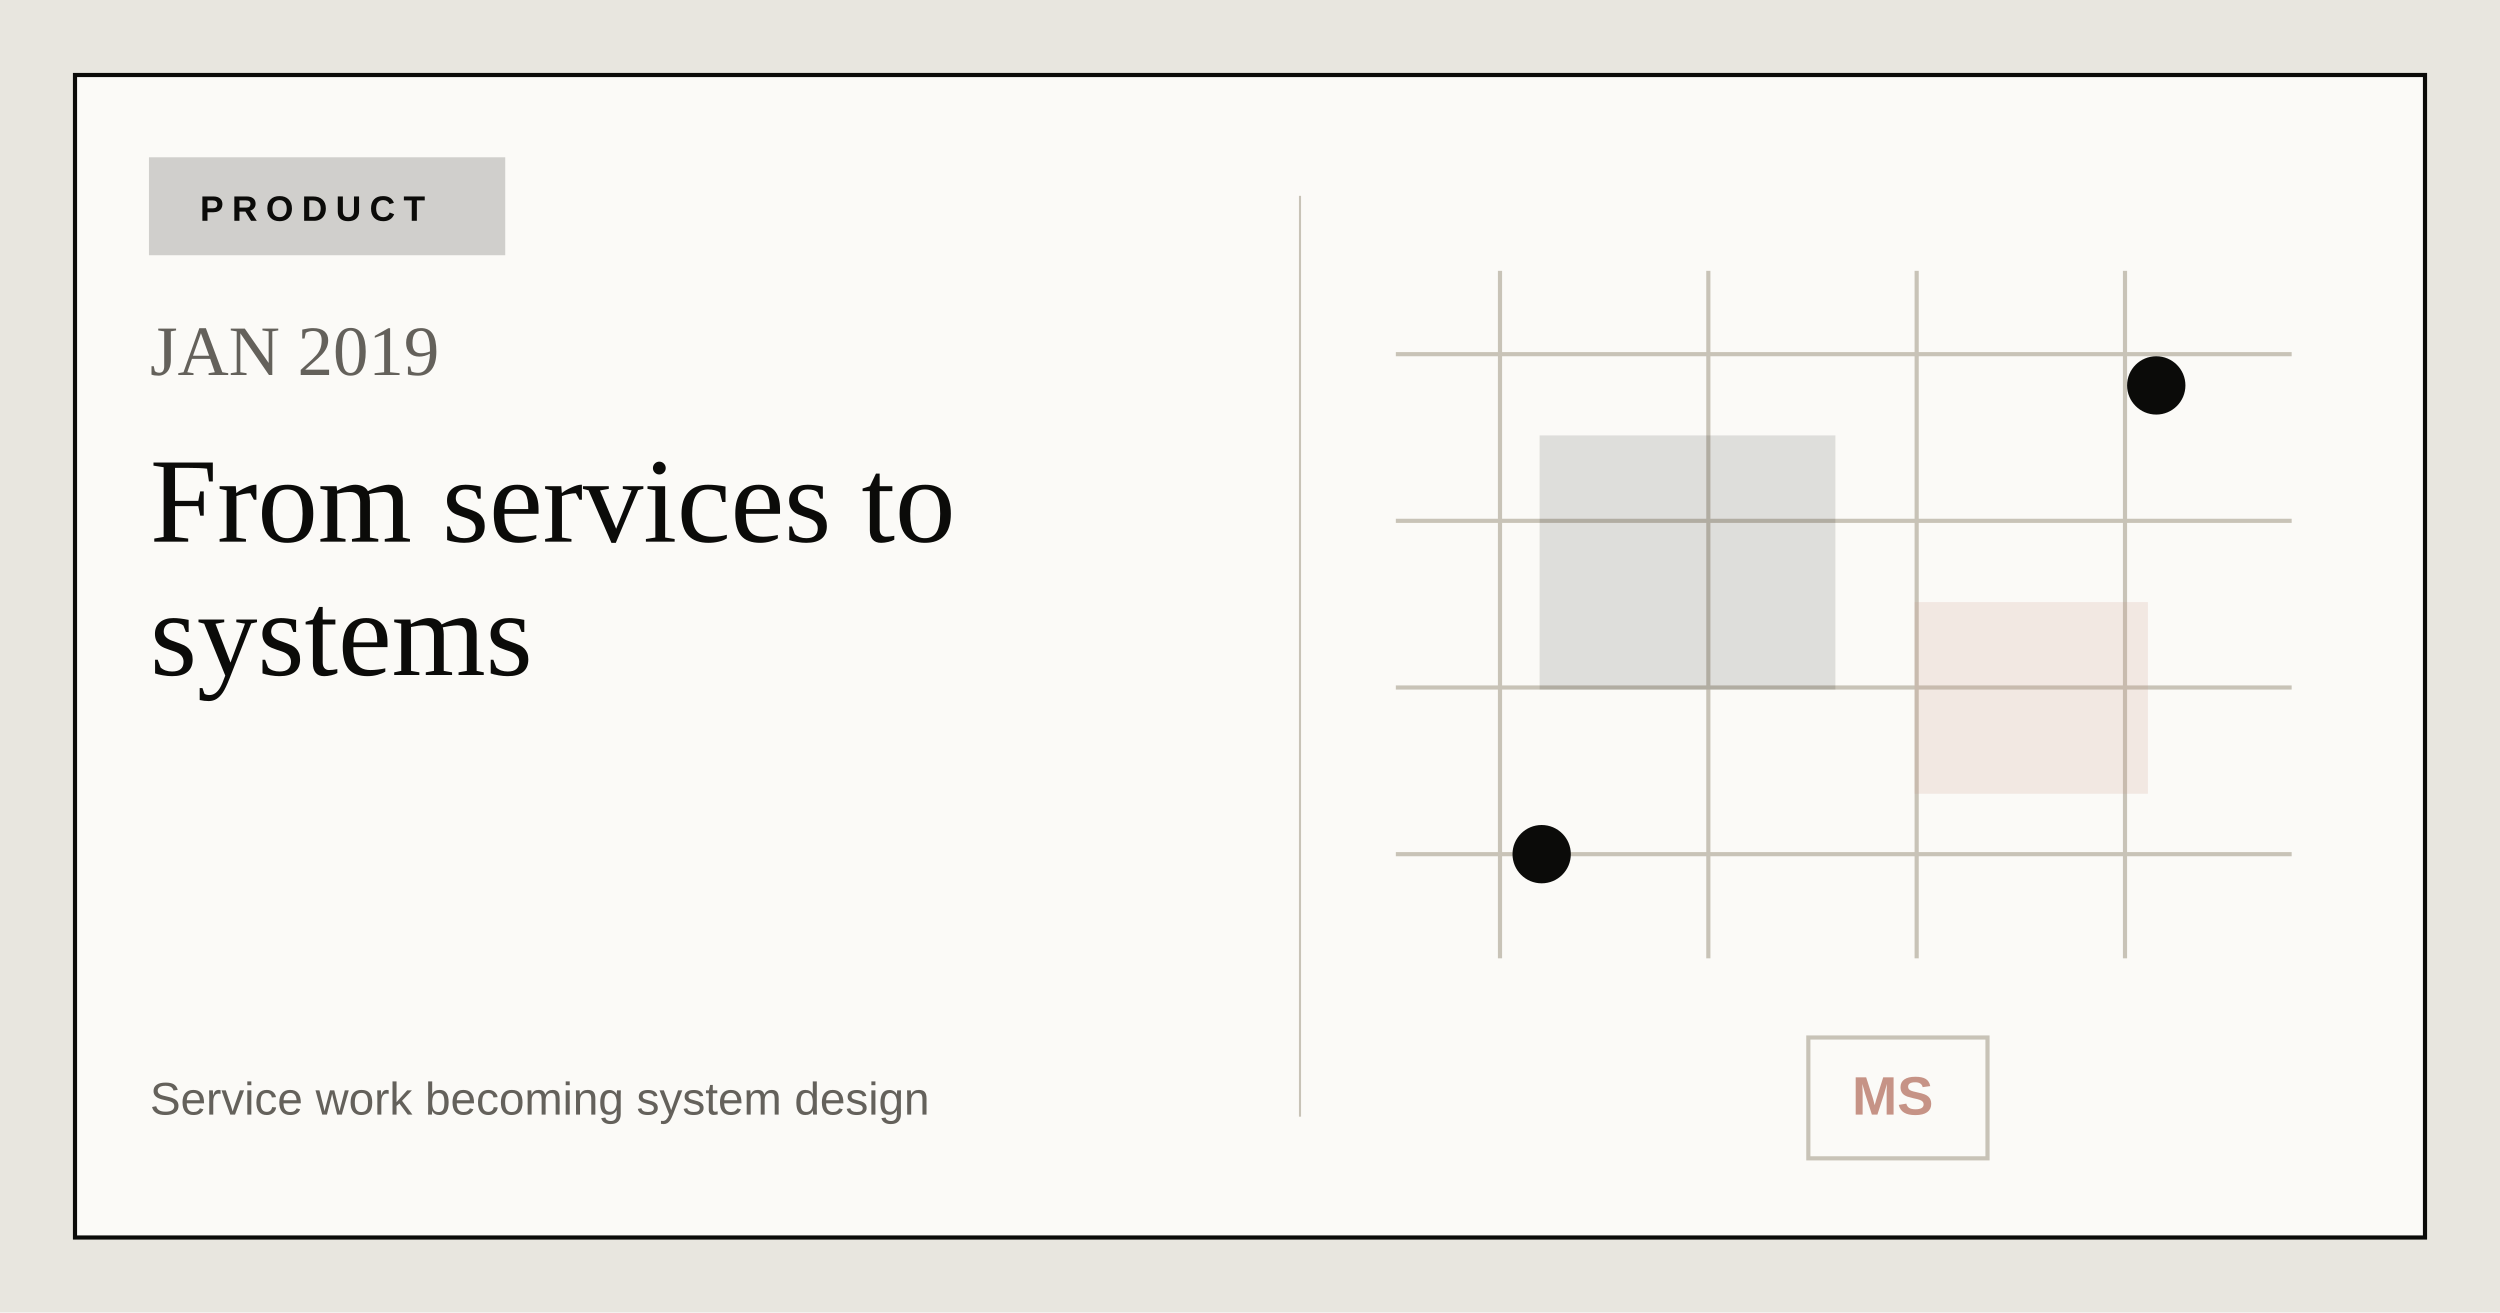
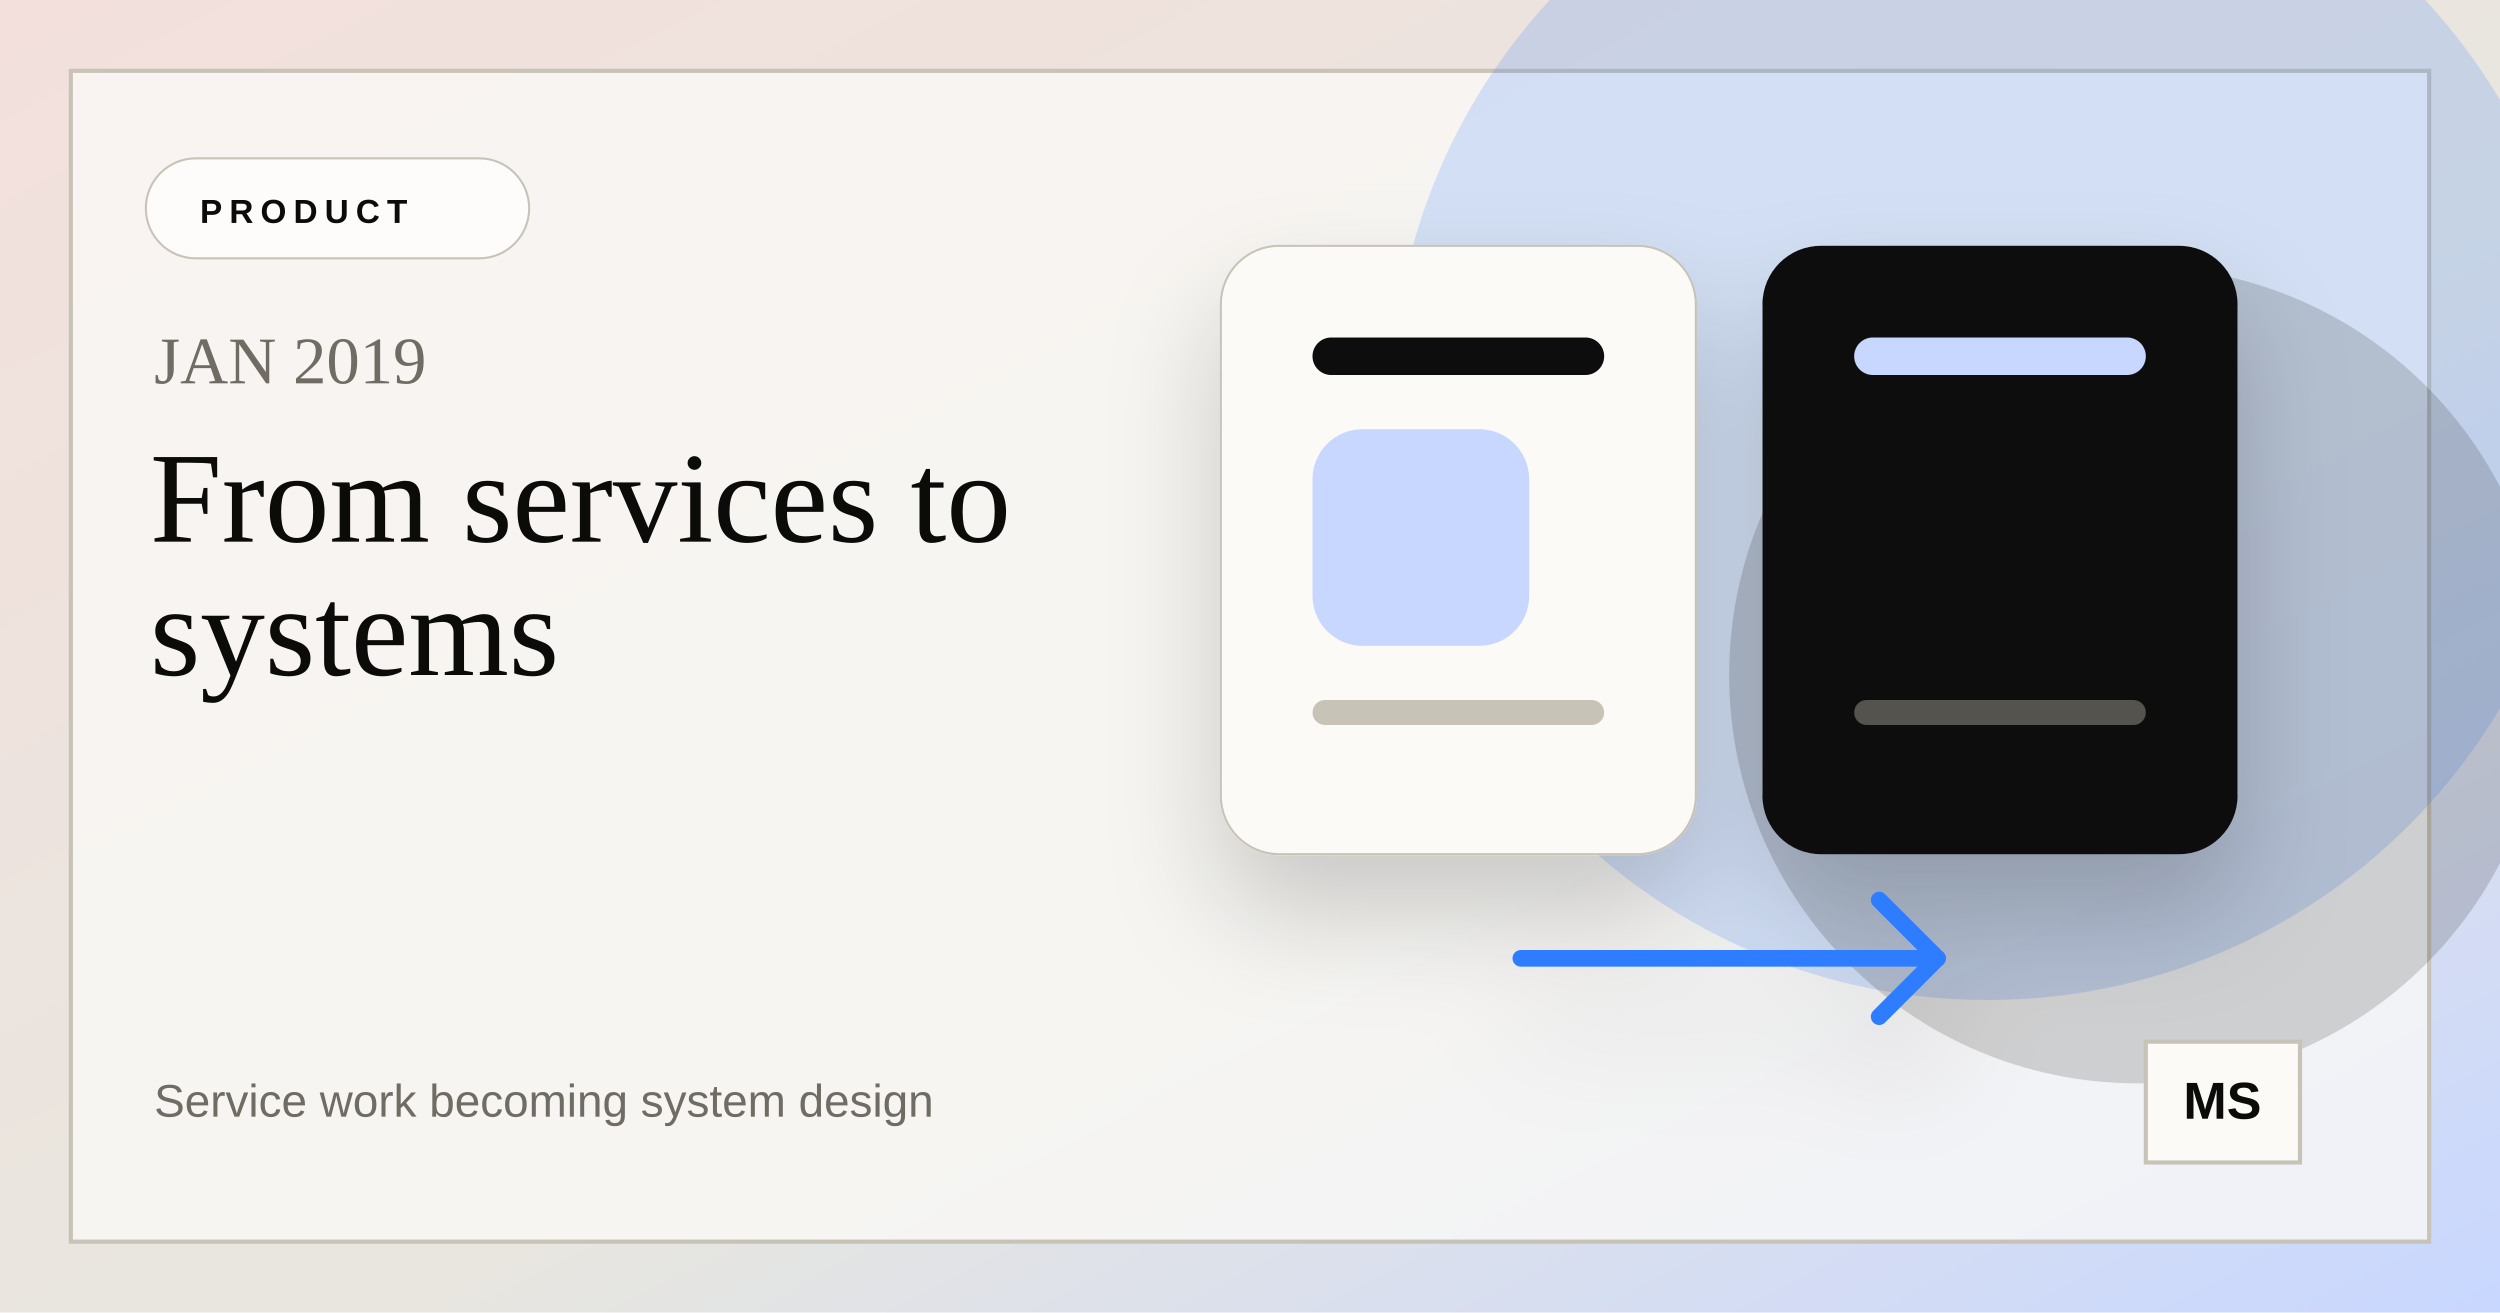
<svg xmlns="http://www.w3.org/2000/svg" width="1200" height="630" viewBox="0 0 1200 630" role="img" aria-labelledby="title desc">
-   <rect width="1200" height="630" fill="#e8e6df" />
-   <rect x="36" y="36" width="1128" height="558" fill="#fbfaf7" stroke="#0b0b09" stroke-width="2" />
-   <rect x="72" y="76" width="170" height="46" fill="#0b0b09" opacity="0.18" stroke="#0b0b09" stroke-width="1" />
-   <text x="96" y="106" font-family="Arial, Helvetica, sans-serif" font-size="17" font-weight="700" letter-spacing="4" fill="#0b0b09">PRODUCT</text>
-   <text x="72" y="180" font-family="Georgia, 'Times New Roman', serif" font-size="34" fill="#64615b">JAN 2019</text>
-   <text x="72" y="260" font-family="Georgia, 'Times New Roman', serif" font-size="58" font-weight="500" fill="#0b0b09">From services to</text>
-   <text x="72" y="324" font-family="Georgia, 'Times New Roman', serif" font-size="58" font-weight="500" fill="#0b0b09">systems</text>
-   <text x="72" y="535" font-family="Arial, Helvetica, sans-serif" font-size="22" fill="#64615b">Service work becoming system design</text>
-   <path d="M670 170 H1100 M670 250 H1100 M670 330 H1100 M670 410 H1100 M720 130 V460 M820 130 V460 M920 130 V460 M1020 130 V460" stroke="#c8c3b7" stroke-width="2" />
-   <rect x="740" y="210" width="140" height="120" fill="#0b0b09" opacity="0.12" stroke="#0b0b09" stroke-width="2" />
-   <rect x="920" y="290" width="110" height="90" fill="#c69386" opacity="0.18" stroke="#c69386" stroke-width="2" />
-   <circle cx="740" cy="410" r="14" fill="#0b0b09" />
-   <circle cx="1035" cy="185" r="14" fill="#0b0b09" />
-   <line x1="624" y1="94" x2="624" y2="536" stroke="#c8c3b7" stroke-width="1" />
-   <rect x="868" y="498" width="86" height="58" fill="#fbfaf7" stroke="#c8c3b7" stroke-width="2" />
-   <text x="889" y="535" font-family="Arial, Helvetica, sans-serif" font-size="26" font-weight="700" fill="#c69386">MS</text>
+   <defs>
+     <linearGradient id="backgroundGradient" x1="0" y1="0" x2="1" y2="1">
+       <stop offset="0%" stop-color="#f3e0dc" />
+       <stop offset="58%" stop-color="#e8e6df" />
+       <stop offset="100%" stop-color="#c8d7ff" />
+     </linearGradient>
+     <radialGradient id="fieldGradient" cx="68%" cy="42%" r="70%">
+       <stop offset="0%" stop-color="#9be15d" stop-opacity="0.92" />
+       <stop offset="55%" stop-color="#2f7cff" stop-opacity="0.54" />
+       <stop offset="100%" stop-color="#f7f1e7" stop-opacity="0.86" />
+     </radialGradient>
+     <linearGradient id="waveGradient" x1="0" y1="0" x2="1" y2="1">
+       <stop offset="0%" stop-color="#2f7cff" />
+       <stop offset="50%" stop-color="#c8d7ff" />
+       <stop offset="100%" stop-color="#0b0b09" />
+     </linearGradient>
+     <filter id="softShadow" x="-20%" y="-20%" width="140%" height="140%">
+       <feDropShadow dx="0" dy="28" stdDeviation="26" flood-color="#0b0b09" flood-opacity="0.18" />
+     </filter>
+   </defs>
+   <rect width="1200" height="630" fill="url(#backgroundGradient)" />
+   <rect x="34" y="34" width="1132" height="562" rx="0" fill="rgba(251,250,247,0.76)" stroke="#c8c3b7" stroke-width="2" />
+   <circle cx="954" cy="194" r="286" fill="#2f7cff" opacity="0.18" />
+   <circle cx="1026" cy="324" r="196" fill="#0b0b09" opacity="0.16" />
+   <g filter="url(#softShadow)">
+     <rect x="586" y="118" width="228" height="292" rx="28" fill="#fbfaf7" stroke="#c8c3b7" />
+     <rect x="846" y="118" width="228" height="292" rx="28" fill="#11110f" />
+     <rect x="630" y="162" width="140" height="18" rx="9" fill="#0b0b09" />
+     <rect x="630" y="206" width="104" height="104" rx="24" fill="#c8d7ff" />
+     <rect x="630" y="336" width="140" height="12" rx="6" fill="#c8c3b7" />
+     <rect x="890" y="162" width="140" height="18" rx="9" fill="#c8d7ff" />
+     <rect x="890" y="206" width="104" height="104" rx="24" fill="#0b0b09" />
+     <rect x="890" y="336" width="140" height="12" rx="6" fill="#55524d" />
+     <path d="M730 460 H930" stroke="#2f7cff" stroke-width="8" stroke-linecap="round" />
+     <path d="M930 460 L902 432 M930 460 L902 488" stroke="#2f7cff" stroke-width="8" stroke-linecap="round" />
+   </g>
+   <rect x="70" y="76" width="184" height="48" rx="24" fill="rgba(255,255,255,0.72)" stroke="#c8c3b7" />
+   <text x="96" y="107" font-family="Arial, Helvetica, sans-serif" font-size="16" font-weight="700" letter-spacing="3.4" fill="#0b0b09">PRODUCT</text>
+   <text x="74" y="184" font-family="Georgia, 'Times New Roman', serif" font-size="32" fill="#706c64">JAN 2019</text>
+   <text x="72" y="260" font-family="Georgia, 'Times New Roman', serif" font-size="62" font-weight="500" fill="#0b0b09">From services to</text>
+   <text x="72" y="324" font-family="Georgia, 'Times New Roman', serif" font-size="62" font-weight="500" fill="#0b0b09">systems</text>
+   <text x="74" y="536" font-family="Arial, Helvetica, sans-serif" font-size="22" fill="#706c64">Service work becoming system design</text>
+   <rect x="1030" y="500" width="74" height="58" rx="0" fill="#fbfaf7" stroke="#c8c3b7" stroke-width="2" />
+   <text x="1048" y="537" font-family="Arial, Helvetica, sans-serif" font-size="25" font-weight="800" fill="#0b0b09">MS</text>
</svg>
